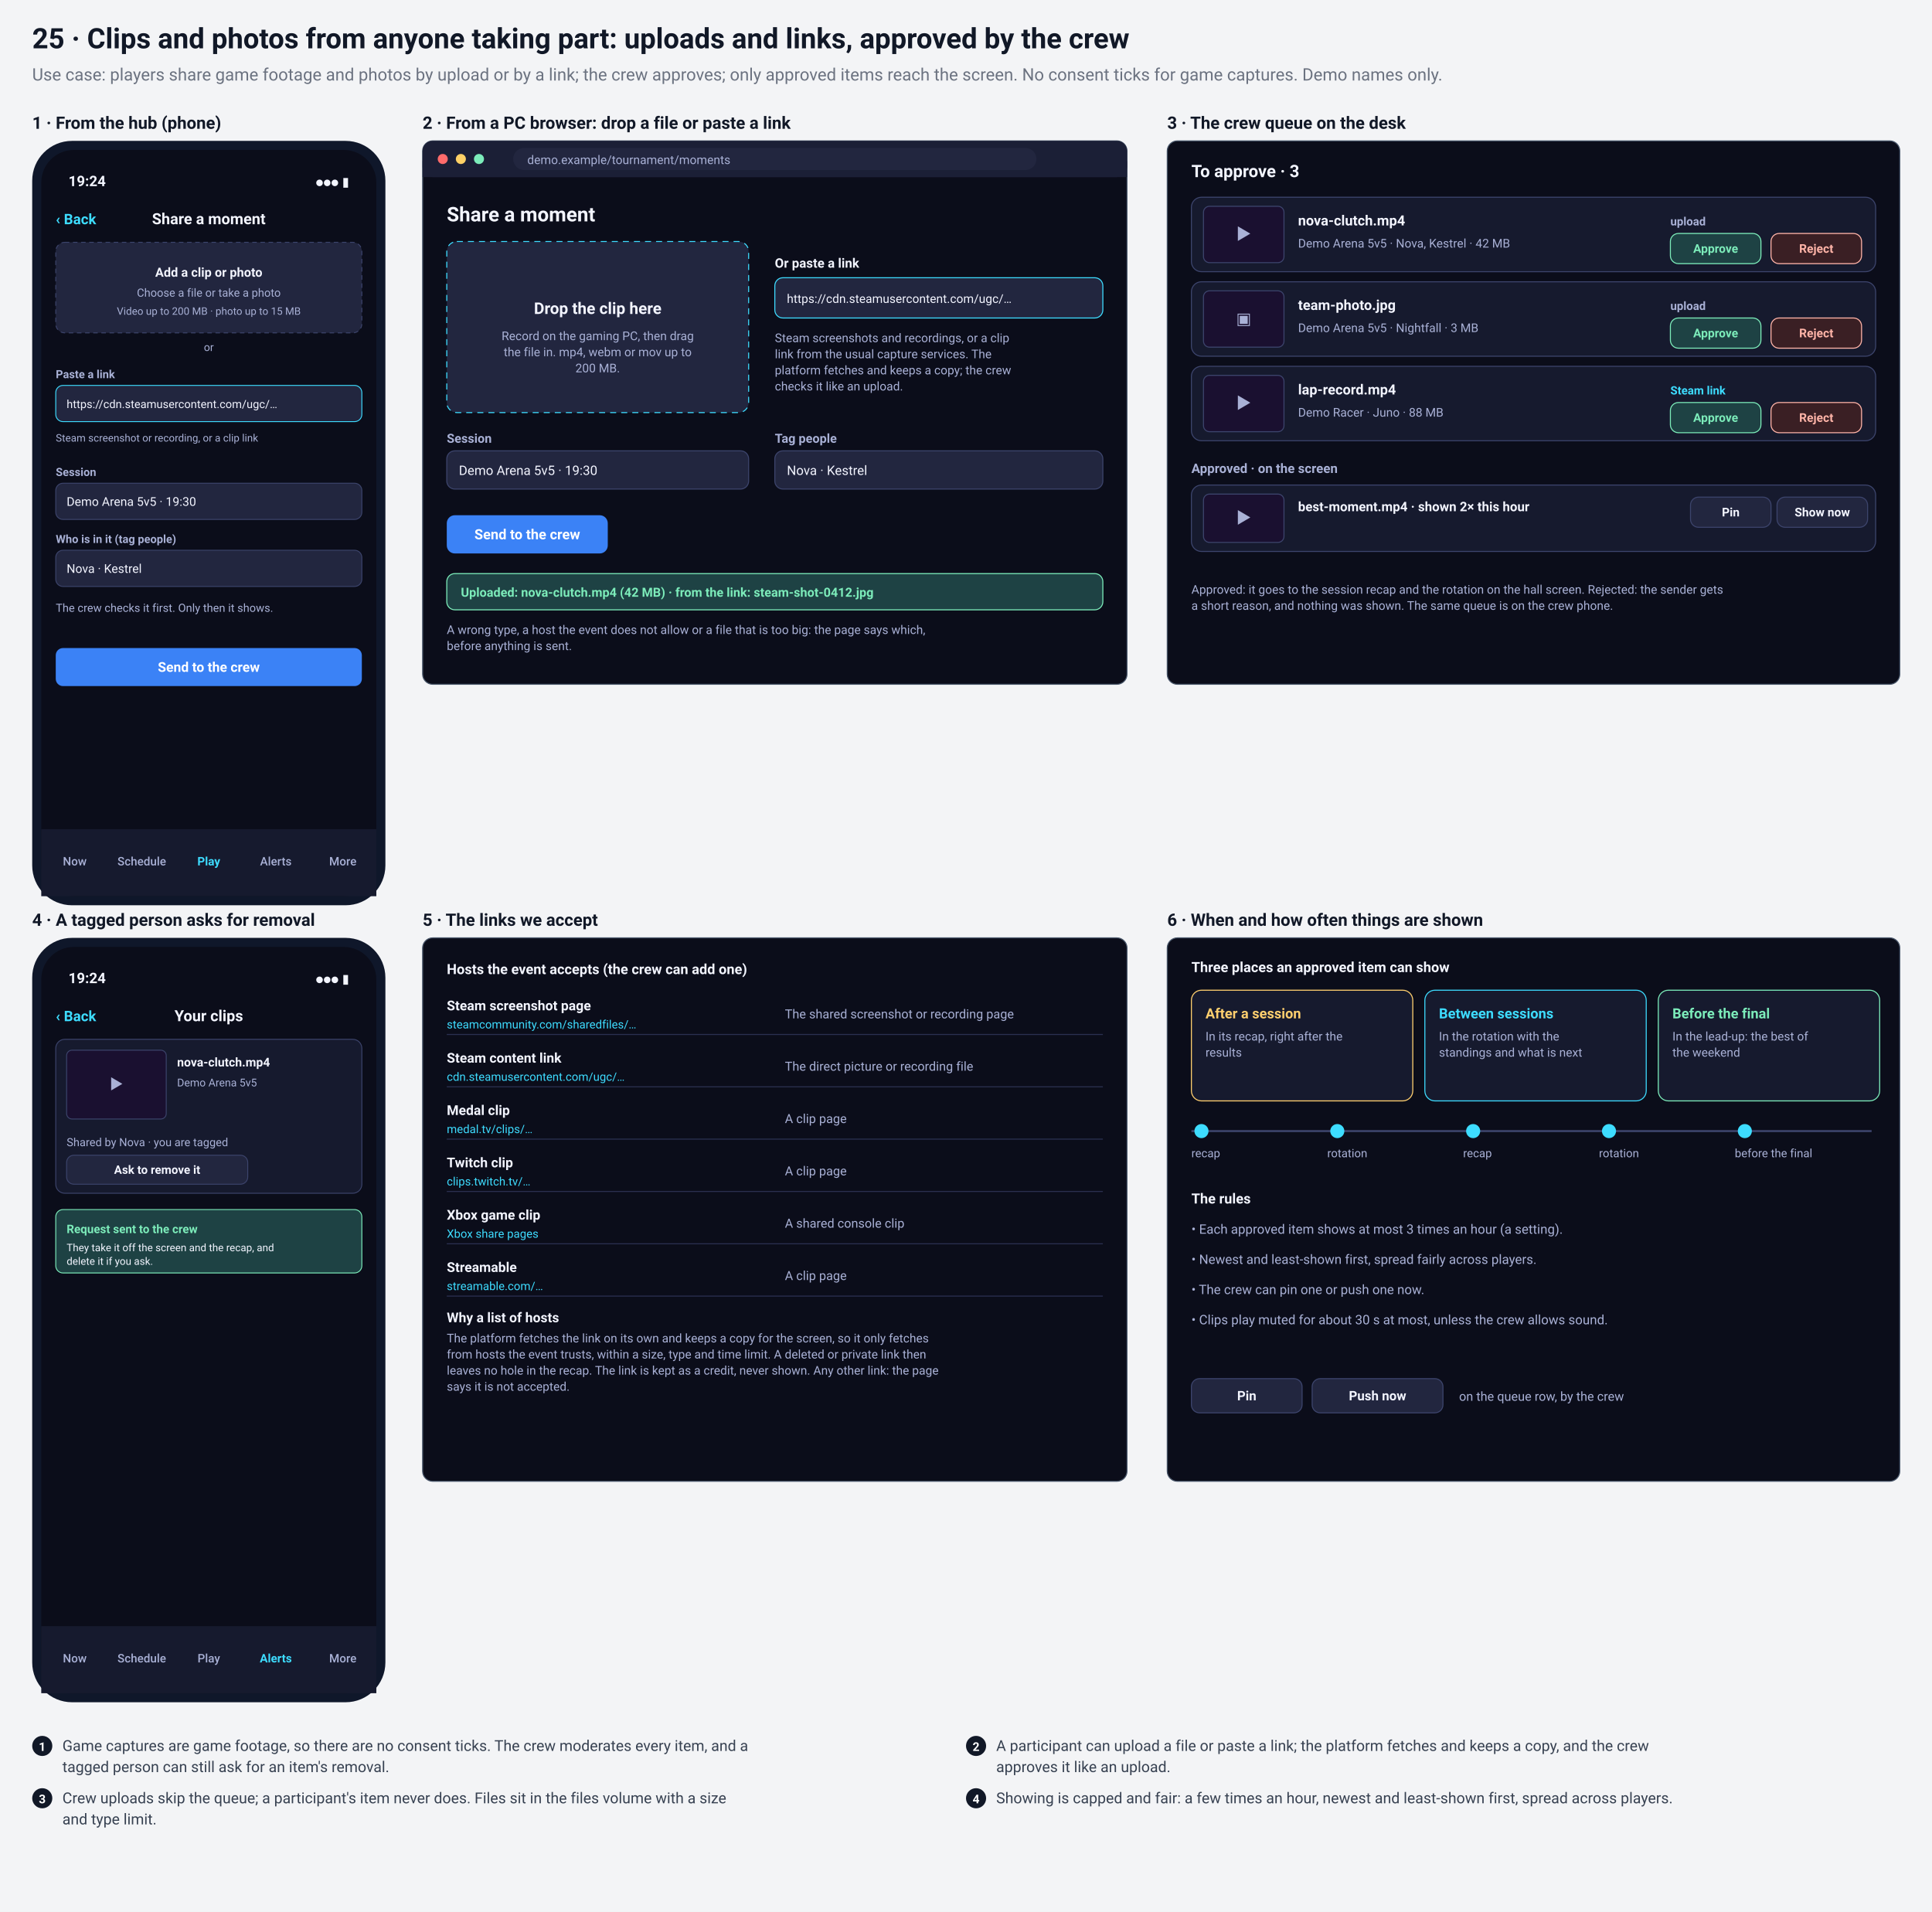
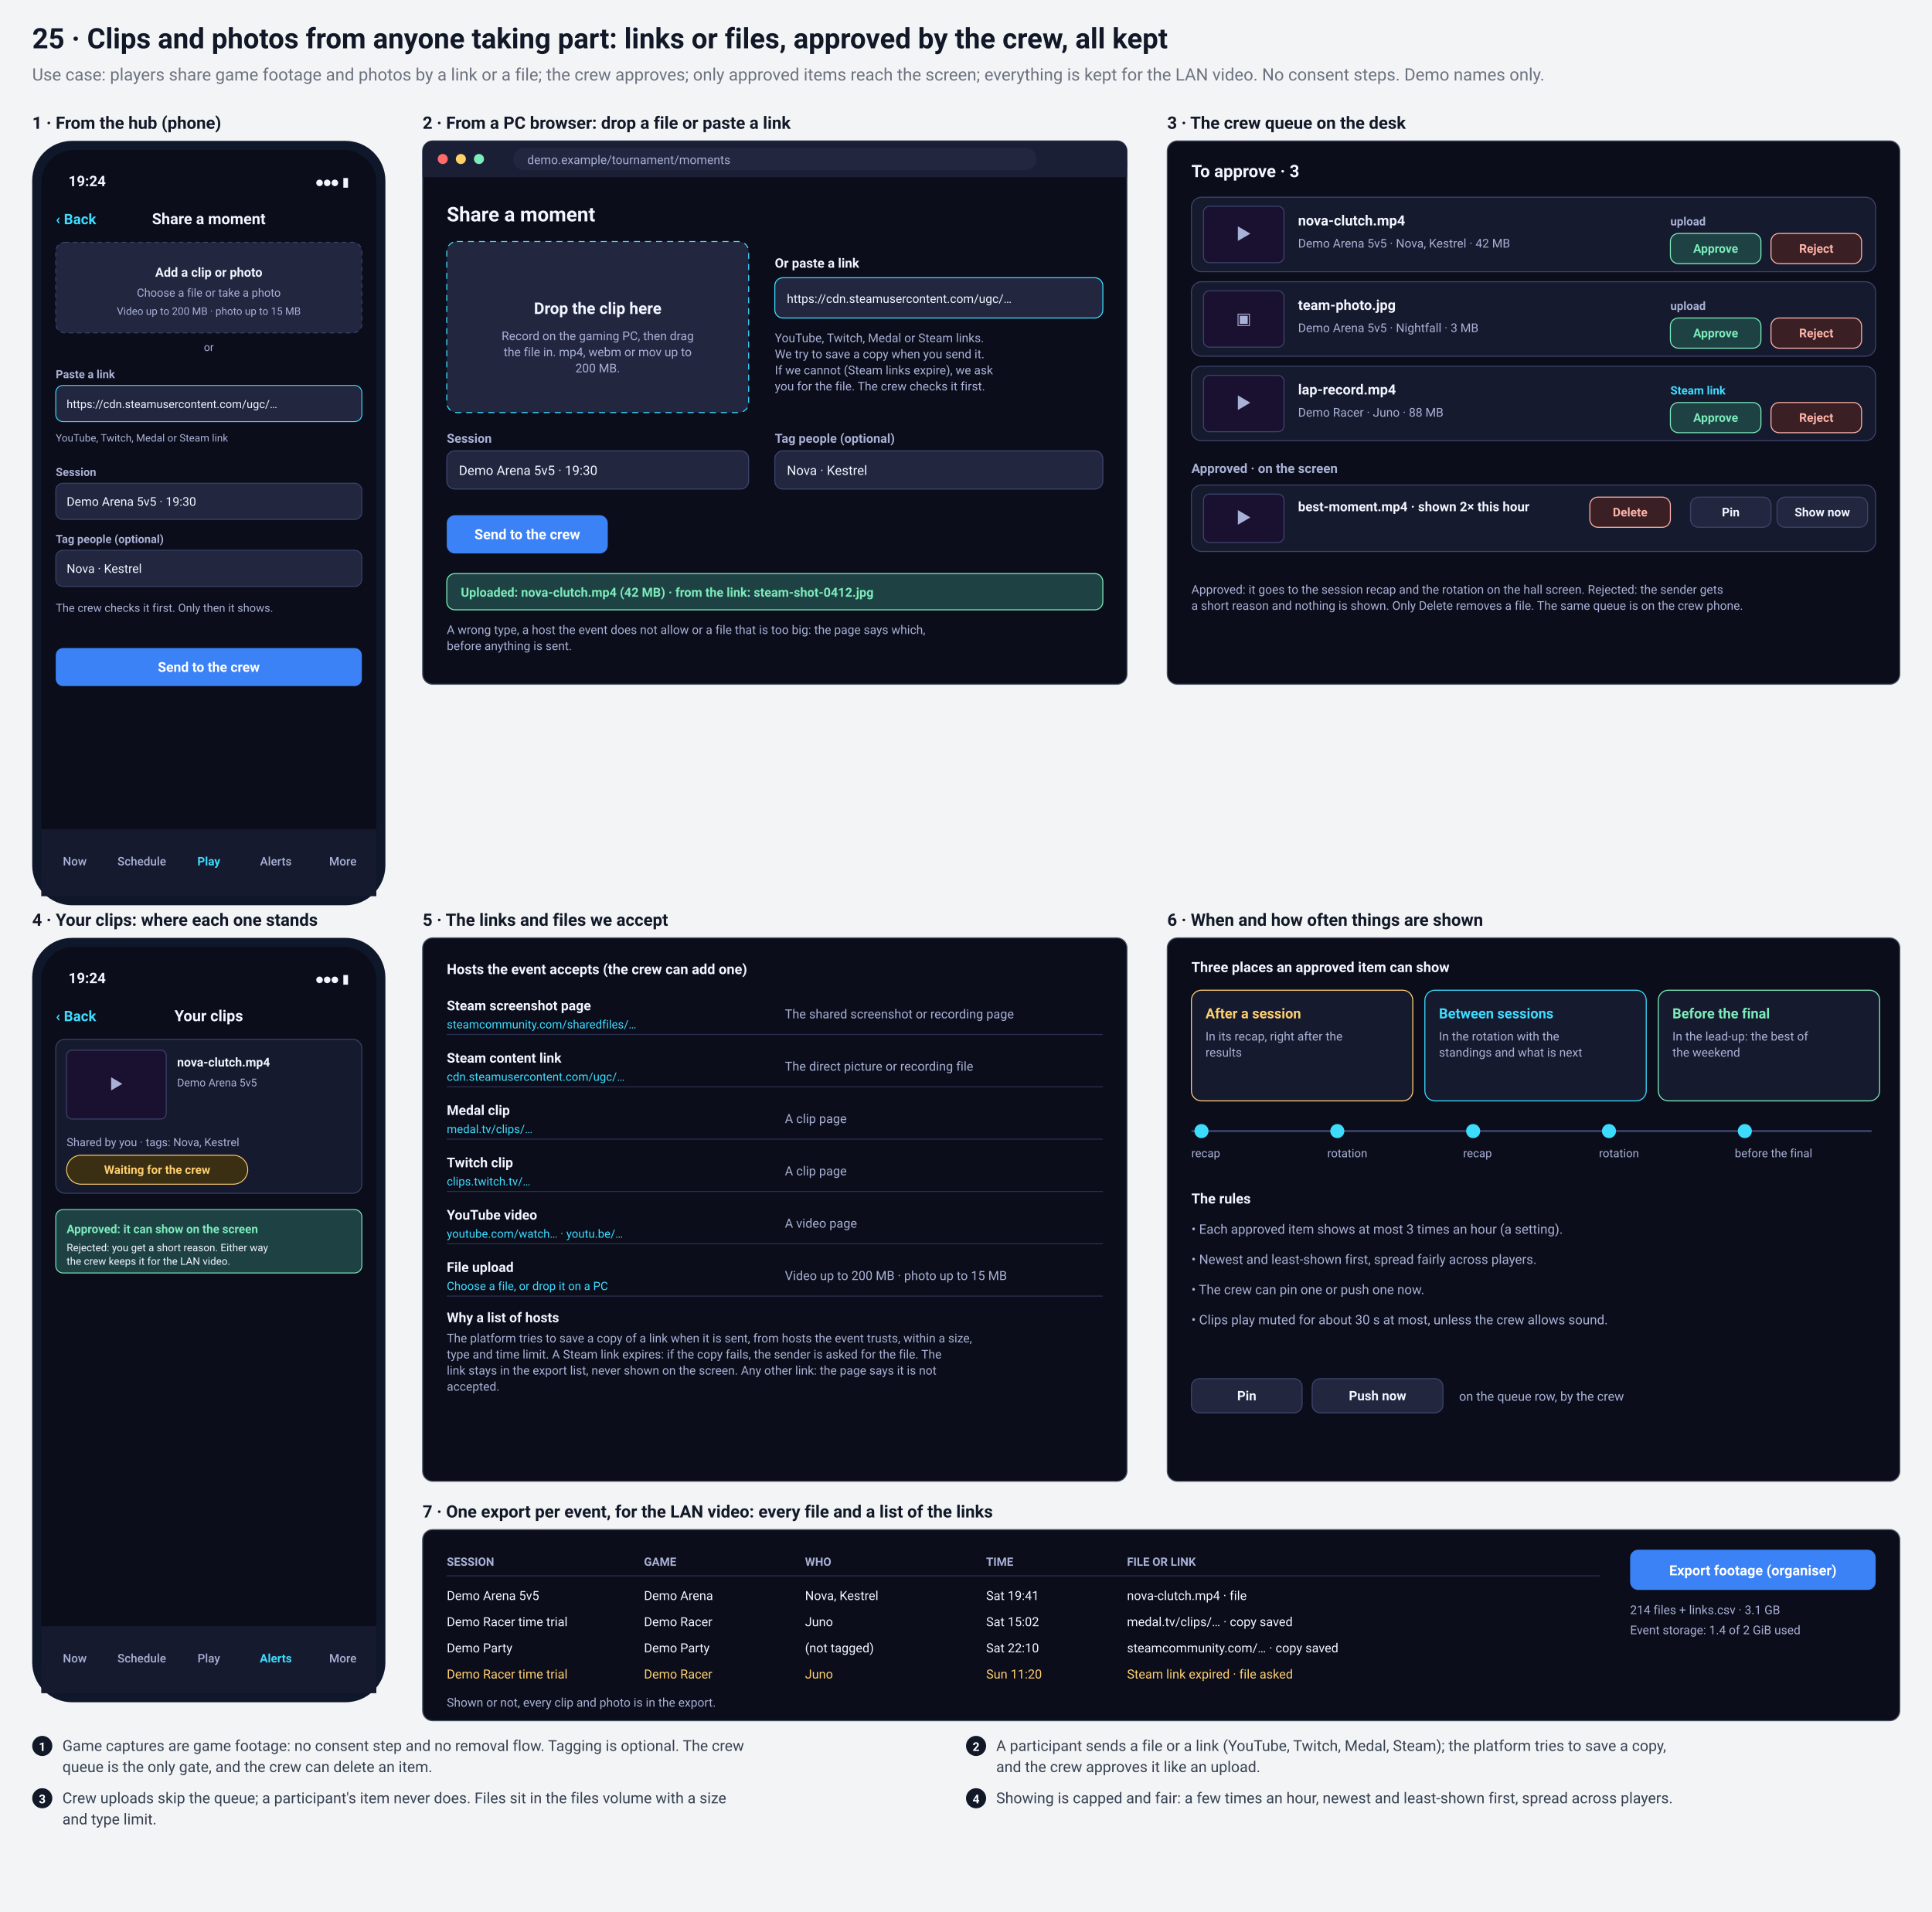
<svg xmlns="http://www.w3.org/2000/svg" viewBox="0 0 1920 1900" width="1920" height="1900" font-family="system-ui, -apple-system, 'Segoe UI', Roboto, Helvetica, Arial, sans-serif">
  <defs />
  <rect x="0" y="0" width="1920" height="1900" rx="0" fill="#f3f4f6" />
-   <text x="32" y="48" font-size="28" fill="#111827" font-weight="700" text-anchor="start" data-box="32 1888">25 · Clips and photos from anyone taking part: uploads and links, approved by the crew</text>
-   <text x="32" y="80" font-size="17" fill="#6b7280" font-weight="400" text-anchor="start" data-box="32 1888">Use case: players share game footage and photos by upload or by a link; the crew approves; only approved items reach the screen. No consent ticks for game captures. Demo names only.</text>
+   <text x="32" y="48" font-size="28" fill="#111827" font-weight="700" text-anchor="start" data-box="32 1888">25 · Clips and photos from anyone taking part: links or files, approved by the crew, all kept</text>
+   <text x="32" y="80" font-size="17" fill="#6b7280" font-weight="400" text-anchor="start" data-box="32 1888">Use case: players share game footage and photos by a link or a file; the crew approves; only approved items reach the screen; everything is kept for the LAN video. No consent steps. Demo names only.</text>
  <text x="32" y="128" font-size="17" fill="#111827" font-weight="700" text-anchor="start" data-box="32 372">1 · From the hub (phone)</text>
  <text x="420" y="128" font-size="17" fill="#111827" font-weight="700" text-anchor="start" data-box="420 1120">2 · From a PC browser: drop a file or paste a link</text>
  <text x="1160" y="128" font-size="17" fill="#111827" font-weight="700" text-anchor="start" data-box="1160 1880">3 · The crew queue on the desk</text>
  <g transform="translate(32,140) scale(0.9)">
    <rect x="0" y="0" width="390" height="844" rx="44" fill="#0f172a" />
    <rect x="10" y="10" width="370" height="824" rx="36" fill="#0b0d1a" />
    <text x="40" y="50" font-size="16" fill="#f3f5ff" font-weight="600" text-anchor="start" data-box="40 100">19:24</text>
    <text x="350" y="50" font-size="14" fill="#f3f5ff" font-weight="400" text-anchor="end" data-box="280 350">●●● ▮</text>
    <text x="26" y="92" font-size="16" fill="#3ddcff" font-weight="600" text-anchor="start" data-box="26 136">‹ Back</text>
    <text x="195" y="92" font-size="17" fill="#f3f5ff" font-weight="700" text-anchor="middle" data-box="110 280">Share a moment</text>
    <rect x="10" y="760" width="370" height="74" rx="0" fill="#161a2e" />
    <text x="47" y="800" font-size="13" fill="#a9b1d6" font-weight="500" text-anchor="middle" data-box="15 79">Now</text>
    <text x="121" y="800" font-size="13" fill="#a9b1d6" font-weight="500" text-anchor="middle" data-box="89 153">Schedule</text>
    <text x="195" y="800" font-size="13" fill="#3ddcff" font-weight="600" text-anchor="middle" data-box="163 227">Play</text>
    <text x="269" y="800" font-size="13" fill="#a9b1d6" font-weight="500" text-anchor="middle" data-box="237 301">Alerts</text>
    <text x="343" y="800" font-size="13" fill="#a9b1d6" font-weight="500" text-anchor="middle" data-box="311 375">More</text>
    <rect x="26" y="112" width="338" height="100" rx="10" fill="#22263f" stroke="#3c446c" stroke-width="1" stroke-dasharray="5 4" />
    <text x="195" y="150" font-size="14" fill="#f3f5ff" font-weight="700" text-anchor="middle" data-box="45 345">Add a clip or photo</text>
    <text x="195" y="172" font-size="12.5" fill="#a9b1d6" font-weight="400" text-anchor="middle" data-box="45 345">Choose a file or take a photo</text>
    <text x="195" y="192" font-size="11.5" fill="#a9b1d6" font-weight="400" text-anchor="middle" data-box="45 345">Video up to 200 MB · photo up to 15 MB</text>
    <text x="195" y="232" font-size="12" fill="#a9b1d6" font-weight="400" text-anchor="middle" data-box="175 215">or</text>
    <text x="26" y="262" font-size="12.5" fill="#a9b1d6" font-weight="600" text-anchor="start" data-box="26 226">Paste a link</text>
    <rect x="26" y="270" width="338" height="40" rx="8" fill="#22263f" stroke="#3ddcff" stroke-width="1" />
    <text x="38" y="295" font-size="12.5" fill="#f3f5ff" font-weight="400" text-anchor="start" data-box="38 348">https://cdn.steamusercontent.com/ugc/…</text>
-     <text x="26" y="332" font-size="11.5" fill="#a9b1d6" font-weight="400" text-anchor="start" data-box="26 356">Steam screenshot or recording, or a clip link</text>
+     <text x="26" y="332" font-size="11.5" fill="#a9b1d6" font-weight="400" text-anchor="start" data-box="26 356">YouTube, Twitch, Medal or Steam link</text>
    <text x="26" y="370" font-size="12.5" fill="#a9b1d6" font-weight="600" text-anchor="start" data-box="26 226">Session</text>
    <rect x="26" y="378" width="338" height="40" rx="8" fill="#22263f" stroke="#3c446c" stroke-width="1" />
    <text x="38" y="403" font-size="13.5" fill="#f3f5ff" font-weight="400" text-anchor="start" data-box="38 338">Demo Arena 5v5 · 19:30</text>
-     <text x="26" y="444" font-size="12.5" fill="#a9b1d6" font-weight="600" text-anchor="start" data-box="26 276">Who is in it (tag people)</text>
+     <text x="26" y="444" font-size="12.5" fill="#a9b1d6" font-weight="600" text-anchor="start" data-box="26 276">Tag people (optional)</text>
    <rect x="26" y="452" width="338" height="40" rx="8" fill="#22263f" stroke="#3c446c" stroke-width="1" />
    <text x="38" y="477" font-size="13.5" fill="#f3f5ff" font-weight="400" text-anchor="start" data-box="38 338">Nova · Kestrel</text>
    <text x="26" y="520" font-size="12.5" fill="#a9b1d6" font-weight="400" text-anchor="start" data-box="26 364">The crew checks it first. Only then it shows.</text>
    <rect x="26" y="560" width="338" height="42" rx="8" fill="#3b82f6" />
    <text x="195" y="586.25" font-size="15" fill="#fff" font-weight="600" text-anchor="middle" data-box="32 358">Send to the crew</text>
  </g>
  <g transform="translate(420,140) scale(1)">
    <rect x="0" y="0" width="700" height="540" rx="10" fill="#0b0d1a" stroke="#475569" stroke-width="1" />
    <rect x="0" y="0" width="700" height="36" rx="10" fill="#1b1f36" />
    <rect x="0" y="20" width="700" height="16" rx="0" fill="#1b1f36" />
    <circle cx="20" cy="18" r="5" fill="#ff6b6b" />
    <circle cx="38" cy="18" r="5" fill="#ffd166" />
    <circle cx="56" cy="18" r="5" fill="#7cecba" />
    <rect x="90" y="7" width="520" height="22" rx="11" fill="#22263f" />
    <text x="104" y="23" font-size="12" fill="#a9b1d6" font-weight="400" text-anchor="start" data-box="104 594">demo.example/tournament/moments</text>
    <text x="24" y="80" font-size="20" fill="#f3f5ff" font-weight="700" text-anchor="start" data-box="24 424">Share a moment</text>
    <rect x="24" y="100" width="300" height="170" rx="10" fill="#22263f" stroke="#3ddcff" stroke-width="1" stroke-dasharray="6 5" />
    <text x="174" y="172" font-size="16" fill="#f3f5ff" font-weight="700" text-anchor="middle" data-box="39 309">Drop the clip here</text>
    <text x="174" y="198" font-size="12" fill="#a9b1d6" font-weight="400" text-anchor="middle" data-box="49 299">Record on the gaming PC, then drag</text>
    <text x="174" y="214" font-size="12" fill="#a9b1d6" font-weight="400" text-anchor="middle" data-box="49 299">the file in. mp4, webm or mov up to</text>
    <text x="174" y="230" font-size="12" fill="#a9b1d6" font-weight="400" text-anchor="middle" data-box="49 299">200 MB.</text>
    <text x="350" y="126" font-size="13" fill="#f3f5ff" font-weight="700" text-anchor="start" data-box="350 650">Or paste a link</text>
    <rect x="350" y="136" width="326" height="40" rx="8" fill="#22263f" stroke="#3ddcff" stroke-width="1" />
    <text x="362" y="161" font-size="12" fill="#f3f5ff" font-weight="400" text-anchor="start" data-box="362 662">https://cdn.steamusercontent.com/ugc/…</text>
-     <text x="350" y="200" font-size="12" fill="#a9b1d6" font-weight="400" text-anchor="start" data-box="350 670">Steam screenshots and recordings, or a clip</text>
-     <text x="350" y="216" font-size="12" fill="#a9b1d6" font-weight="400" text-anchor="start" data-box="350 670">link from the usual capture services. The</text>
-     <text x="350" y="232" font-size="12" fill="#a9b1d6" font-weight="400" text-anchor="start" data-box="350 670">platform fetches and keeps a copy; the crew</text>
-     <text x="350" y="248" font-size="12" fill="#a9b1d6" font-weight="400" text-anchor="start" data-box="350 670">checks it like an upload.</text>
+     <text x="350" y="200" font-size="12" fill="#a9b1d6" font-weight="400" text-anchor="start" data-box="350 670">YouTube, Twitch, Medal or Steam links.</text>
+     <text x="350" y="216" font-size="12" fill="#a9b1d6" font-weight="400" text-anchor="start" data-box="350 670">We try to save a copy when you send it.</text>
+     <text x="350" y="232" font-size="12" fill="#a9b1d6" font-weight="400" text-anchor="start" data-box="350 670">If we cannot (Steam links expire), we ask</text>
+     <text x="350" y="248" font-size="12" fill="#a9b1d6" font-weight="400" text-anchor="start" data-box="350 670">you for the file. The crew checks it first.</text>
    <text x="24" y="300" font-size="12.5" fill="#a9b1d6" font-weight="600" text-anchor="start" data-box="24 224">Session</text>
    <rect x="24" y="308" width="300" height="38" rx="8" fill="#22263f" stroke="#3c446c" stroke-width="1" />
    <text x="36" y="332" font-size="13" fill="#f3f5ff" font-weight="400" text-anchor="start" data-box="36 306">Demo Arena 5v5 · 19:30</text>
-     <text x="350" y="300" font-size="12.5" fill="#a9b1d6" font-weight="600" text-anchor="start" data-box="350 550">Tag people</text>
+     <text x="350" y="300" font-size="12.5" fill="#a9b1d6" font-weight="600" text-anchor="start" data-box="350 550">Tag people (optional)</text>
    <rect x="350" y="308" width="326" height="38" rx="8" fill="#22263f" stroke="#3c446c" stroke-width="1" />
    <text x="362" y="332" font-size="13" fill="#f3f5ff" font-weight="400" text-anchor="start" data-box="362 652">Nova · Kestrel</text>
    <rect x="24" y="372" width="160" height="38" rx="8" fill="#3b82f6" />
    <text x="104" y="395.9" font-size="14" fill="#fff" font-weight="600" text-anchor="middle" data-box="30 178">Send to the crew</text>
    <rect x="24" y="430" width="652" height="36" rx="8" fill="#1e4244" stroke="#7cecba" stroke-width="1" />
    <text x="38" y="453" font-size="12.5" fill="#7cecba" font-weight="600" text-anchor="start" data-box="38 658">Uploaded: nova-clutch.mp4 (42 MB) · from the link: steam-shot-0412.jpg</text>
    <text x="24" y="490" font-size="12" fill="#a9b1d6" font-weight="400" text-anchor="start" data-box="24 664">A wrong type, a host the event does not allow or a file that is too big: the page says which,</text>
    <text x="24" y="506" font-size="12" fill="#a9b1d6" font-weight="400" text-anchor="start" data-box="24 664">before anything is sent.</text>
  </g>
  <rect x="1160" y="140" width="728" height="540" rx="10" fill="#0b0d1a" stroke="#475569" stroke-width="1" />
  <text x="1184" y="176" font-size="17" fill="#f3f5ff" font-weight="700" text-anchor="start" data-box="1184 1484">To approve · 3</text>
  <rect x="1184" y="196" width="680" height="74" rx="10" fill="#161a2e" stroke="#3c446c" stroke-width="1" />
  <rect x="1196" y="205" width="80" height="56" rx="6" fill="#1a1030" stroke="#3c446c" stroke-width="1" />
  <text x="1236" y="238" font-size="16" fill="#a9b1d6" font-weight="400" text-anchor="middle">▶</text>
  <text x="1290" y="224" font-size="14" fill="#f3f5ff" font-weight="700" text-anchor="start" data-box="1290 1620">nova-clutch.mp4</text>
  <text x="1290" y="246" font-size="12" fill="#a9b1d6" font-weight="400" text-anchor="start" data-box="1290 1650">Demo Arena 5v5 · Nova, Kestrel · 42 MB</text>
  <text x="1660" y="224" font-size="11.5" fill="#a9b1d6" font-weight="600" text-anchor="start" data-box="1660 1760">upload</text>
  <rect x="1660" y="232" width="90" height="30" rx="8" fill="#1e4244" stroke="#7cecba" stroke-width="1" />
  <text x="1705" y="251.2" font-size="12" fill="#7cecba" font-weight="600" text-anchor="middle" data-box="1666 1744">Approve</text>
  <rect x="1760" y="232" width="90" height="30" rx="8" fill="#3a1f24" stroke="#ffb4a8" stroke-width="1" />
  <text x="1805" y="251.2" font-size="12" fill="#ffb4a8" font-weight="600" text-anchor="middle" data-box="1766 1844">Reject</text>
  <rect x="1184" y="280" width="680" height="74" rx="10" fill="#161a2e" stroke="#3c446c" stroke-width="1" />
  <rect x="1196" y="289" width="80" height="56" rx="6" fill="#1a1030" stroke="#3c446c" stroke-width="1" />
  <text x="1236" y="322" font-size="16" fill="#a9b1d6" font-weight="400" text-anchor="middle">▣</text>
  <text x="1290" y="308" font-size="14" fill="#f3f5ff" font-weight="700" text-anchor="start" data-box="1290 1620">team-photo.jpg</text>
  <text x="1290" y="330" font-size="12" fill="#a9b1d6" font-weight="400" text-anchor="start" data-box="1290 1650">Demo Arena 5v5 · Nightfall · 3 MB</text>
  <text x="1660" y="308" font-size="11.5" fill="#a9b1d6" font-weight="600" text-anchor="start" data-box="1660 1760">upload</text>
  <rect x="1660" y="316" width="90" height="30" rx="8" fill="#1e4244" stroke="#7cecba" stroke-width="1" />
  <text x="1705" y="335.2" font-size="12" fill="#7cecba" font-weight="600" text-anchor="middle" data-box="1666 1744">Approve</text>
  <rect x="1760" y="316" width="90" height="30" rx="8" fill="#3a1f24" stroke="#ffb4a8" stroke-width="1" />
  <text x="1805" y="335.2" font-size="12" fill="#ffb4a8" font-weight="600" text-anchor="middle" data-box="1766 1844">Reject</text>
  <rect x="1184" y="364" width="680" height="74" rx="10" fill="#161a2e" stroke="#3c446c" stroke-width="1" />
  <rect x="1196" y="373" width="80" height="56" rx="6" fill="#1a1030" stroke="#3c446c" stroke-width="1" />
  <text x="1236" y="406" font-size="16" fill="#a9b1d6" font-weight="400" text-anchor="middle">▶</text>
  <text x="1290" y="392" font-size="14" fill="#f3f5ff" font-weight="700" text-anchor="start" data-box="1290 1620">lap-record.mp4</text>
  <text x="1290" y="414" font-size="12" fill="#a9b1d6" font-weight="400" text-anchor="start" data-box="1290 1650">Demo Racer · Juno · 88 MB</text>
  <text x="1660" y="392" font-size="11.5" fill="#3ddcff" font-weight="600" text-anchor="start" data-box="1660 1760">Steam link</text>
  <rect x="1660" y="400" width="90" height="30" rx="8" fill="#1e4244" stroke="#7cecba" stroke-width="1" />
  <text x="1705" y="419.2" font-size="12" fill="#7cecba" font-weight="600" text-anchor="middle" data-box="1666 1744">Approve</text>
  <rect x="1760" y="400" width="90" height="30" rx="8" fill="#3a1f24" stroke="#ffb4a8" stroke-width="1" />
  <text x="1805" y="419.2" font-size="12" fill="#ffb4a8" font-weight="600" text-anchor="middle" data-box="1766 1844">Reject</text>
  <text x="1184" y="470" font-size="13" fill="#a9b1d6" font-weight="700" text-anchor="start" data-box="1184 1484">Approved · on the screen</text>
  <rect x="1184" y="482" width="680" height="66" rx="10" fill="#161a2e" stroke="#3c446c" stroke-width="1" />
  <rect x="1196" y="491" width="80" height="48" rx="6" fill="#1a1030" stroke="#3c446c" stroke-width="1" />
  <text x="1236" y="520" font-size="16" fill="#a9b1d6" font-weight="400" text-anchor="middle">▶</text>
  <text x="1290" y="508" font-size="13" fill="#f3f5ff" font-weight="600" text-anchor="start" data-box="1290 1670">best-moment.mp4 · shown 2× this hour</text>
+   <rect x="1580" y="494" width="80" height="30" rx="8" fill="#3a1f24" stroke="#ffb4a8" stroke-width="1" />
+   <text x="1620" y="513.2" font-size="12" fill="#ffb4a8" font-weight="600" text-anchor="middle" data-box="1586 1654">Delete</text>
  <rect x="1680" y="494" width="80" height="30" rx="8" fill="#22263f" stroke="#3c446c" stroke-width="1" />
  <text x="1720" y="513.2" font-size="12" fill="#f3f5ff" font-weight="600" text-anchor="middle" data-box="1686 1754">Pin</text>
  <rect x="1766" y="494" width="90" height="30" rx="8" fill="#22263f" stroke="#3c446c" stroke-width="1" />
  <text x="1811" y="513.2" font-size="12" fill="#f3f5ff" font-weight="600" text-anchor="middle" data-box="1772 1850">Show now</text>
  <text x="1184" y="590" font-size="12" fill="#a9b1d6" font-weight="400" text-anchor="start" data-box="1184 1864">Approved: it goes to the session recap and the rotation on the hall screen. Rejected: the sender gets</text>
-   <text x="1184" y="606" font-size="12" fill="#a9b1d6" font-weight="400" text-anchor="start" data-box="1184 1864">a short reason, and nothing was shown. The same queue is on the crew phone.</text>
-   <text x="32" y="920" font-size="17" fill="#111827" font-weight="700" text-anchor="start" data-box="32 412">4 · A tagged person asks for removal</text>
-   <text x="420" y="920" font-size="17" fill="#111827" font-weight="700" text-anchor="start" data-box="420 1120">5 · The links we accept</text>
+   <text x="1184" y="606" font-size="12" fill="#a9b1d6" font-weight="400" text-anchor="start" data-box="1184 1864">a short reason and nothing is shown. Only Delete removes a file. The same queue is on the crew phone.</text>
+   <text x="32" y="920" font-size="17" fill="#111827" font-weight="700" text-anchor="start" data-box="32 412">4 · Your clips: where each one stands</text>
+   <text x="420" y="920" font-size="17" fill="#111827" font-weight="700" text-anchor="start" data-box="420 1120">5 · The links and files we accept</text>
  <text x="1160" y="920" font-size="17" fill="#111827" font-weight="700" text-anchor="start" data-box="1160 1880">6 · When and how often things are shown</text>
  <g transform="translate(32,932) scale(0.9)">
    <rect x="0" y="0" width="390" height="844" rx="44" fill="#0f172a" />
    <rect x="10" y="10" width="370" height="824" rx="36" fill="#0b0d1a" />
    <text x="40" y="50" font-size="16" fill="#f3f5ff" font-weight="600" text-anchor="start" data-box="40 100">19:24</text>
    <text x="350" y="50" font-size="14" fill="#f3f5ff" font-weight="400" text-anchor="end" data-box="280 350">●●● ▮</text>
    <text x="26" y="92" font-size="16" fill="#3ddcff" font-weight="600" text-anchor="start" data-box="26 136">‹ Back</text>
    <text x="195" y="92" font-size="17" fill="#f3f5ff" font-weight="700" text-anchor="middle" data-box="110 280">Your clips</text>
    <rect x="10" y="760" width="370" height="74" rx="0" fill="#161a2e" />
    <text x="47" y="800" font-size="13" fill="#a9b1d6" font-weight="500" text-anchor="middle" data-box="15 79">Now</text>
    <text x="121" y="800" font-size="13" fill="#a9b1d6" font-weight="500" text-anchor="middle" data-box="89 153">Schedule</text>
    <text x="195" y="800" font-size="13" fill="#a9b1d6" font-weight="500" text-anchor="middle" data-box="163 227">Play</text>
    <text x="269" y="800" font-size="13" fill="#3ddcff" font-weight="600" text-anchor="middle" data-box="237 301">Alerts</text>
    <text x="343" y="800" font-size="13" fill="#a9b1d6" font-weight="500" text-anchor="middle" data-box="311 375">More</text>
    <rect x="26" y="112" width="338" height="170" rx="10" fill="#161a2e" stroke="#3c446c" stroke-width="1" />
    <rect x="38" y="124" width="110" height="76" rx="6" fill="#1a1030" stroke="#3c446c" stroke-width="1" />
    <text x="93" y="167" font-size="16" fill="#a9b1d6" font-weight="400" text-anchor="middle">▶</text>
    <text x="160" y="142" font-size="13.5" fill="#f3f5ff" font-weight="700" text-anchor="start" data-box="160 350">nova-clutch.mp4</text>
    <text x="160" y="164" font-size="12" fill="#a9b1d6" font-weight="400" text-anchor="start" data-box="160 350">Demo Arena 5v5</text>
-     <text x="38" y="230" font-size="12.5" fill="#a9b1d6" font-weight="400" text-anchor="start" data-box="38 338">Shared by Nova · you are tagged</text>
-     <rect x="38" y="240" width="200" height="32" rx="8" fill="#22263f" stroke="#3c446c" stroke-width="1" />
-     <text x="138" y="260.55" font-size="13" fill="#f3f5ff" font-weight="600" text-anchor="middle" data-box="44 232">Ask to remove it</text>
+     <text x="38" y="230" font-size="12.5" fill="#a9b1d6" font-weight="400" text-anchor="start" data-box="38 338">Shared by you · tags: Nova, Kestrel</text>
+     <rect x="38" y="240" width="200" height="32" rx="16" fill="#3a2f12" stroke="#ffcf6e" stroke-width="1" />
+     <text x="138" y="260.55" font-size="13" fill="#ffcf6e" font-weight="600" text-anchor="middle" data-box="44 232">Waiting for the crew</text>
    <rect x="26" y="300" width="338" height="70" rx="8" fill="#1e4244" stroke="#7cecba" stroke-width="1" />
-     <text x="38" y="326" font-size="13" fill="#7cecba" font-weight="700" text-anchor="start" data-box="38 348">Request sent to the crew</text>
-     <text x="38" y="346" font-size="11.5" fill="#f3f5ff" font-weight="400" text-anchor="start" data-box="38 353">They take it off the screen and the recap, and</text>
-     <text x="38" y="361" font-size="11.5" fill="#f3f5ff" font-weight="400" text-anchor="start" data-box="38 353">delete it if you ask.</text>
+     <text x="38" y="326" font-size="13" fill="#7cecba" font-weight="700" text-anchor="start" data-box="38 348">Approved: it can show on the screen</text>
+     <text x="38" y="346" font-size="11.5" fill="#f3f5ff" font-weight="400" text-anchor="start" data-box="38 353">Rejected: you get a short reason. Either way</text>
+     <text x="38" y="361" font-size="11.5" fill="#f3f5ff" font-weight="400" text-anchor="start" data-box="38 353">the crew keeps it for the LAN video.</text>
  </g>
  <rect x="420" y="932" width="700" height="540" rx="10" fill="#0b0d1a" stroke="#475569" stroke-width="1" />
  <text x="444" y="968" font-size="14" fill="#f3f5ff" font-weight="700" text-anchor="start" data-box="444 1084">Hosts the event accepts (the crew can add one)</text>
  <line x1="444" y1="1028" x2="1096" y2="1028" stroke="#2a3050" stroke-width="1" />
  <text x="444" y="1004" font-size="13.5" fill="#f3f5ff" font-weight="700" text-anchor="start" data-box="444 664">Steam screenshot page</text>
  <text x="444" y="1022" font-size="11.5" fill="#3ddcff" font-weight="400" text-anchor="start" data-box="444 744">steamcommunity.com/sharedfiles/…</text>
  <text x="780" y="1012" font-size="12.5" fill="#a9b1d6" font-weight="400" text-anchor="start" data-box="780 1090">The shared screenshot or recording page</text>
  <line x1="444" y1="1080" x2="1096" y2="1080" stroke="#2a3050" stroke-width="1" />
  <text x="444" y="1056" font-size="13.5" fill="#f3f5ff" font-weight="700" text-anchor="start" data-box="444 664">Steam content link</text>
  <text x="444" y="1074" font-size="11.5" fill="#3ddcff" font-weight="400" text-anchor="start" data-box="444 744">cdn.steamusercontent.com/ugc/…</text>
  <text x="780" y="1064" font-size="12.5" fill="#a9b1d6" font-weight="400" text-anchor="start" data-box="780 1090">The direct picture or recording file</text>
  <line x1="444" y1="1132" x2="1096" y2="1132" stroke="#2a3050" stroke-width="1" />
  <text x="444" y="1108" font-size="13.5" fill="#f3f5ff" font-weight="700" text-anchor="start" data-box="444 664">Medal clip</text>
  <text x="444" y="1126" font-size="11.5" fill="#3ddcff" font-weight="400" text-anchor="start" data-box="444 744">medal.tv/clips/…</text>
  <text x="780" y="1116" font-size="12.5" fill="#a9b1d6" font-weight="400" text-anchor="start" data-box="780 1090">A clip page</text>
  <line x1="444" y1="1184" x2="1096" y2="1184" stroke="#2a3050" stroke-width="1" />
  <text x="444" y="1160" font-size="13.5" fill="#f3f5ff" font-weight="700" text-anchor="start" data-box="444 664">Twitch clip</text>
  <text x="444" y="1178" font-size="11.5" fill="#3ddcff" font-weight="400" text-anchor="start" data-box="444 744">clips.twitch.tv/…</text>
  <text x="780" y="1168" font-size="12.5" fill="#a9b1d6" font-weight="400" text-anchor="start" data-box="780 1090">A clip page</text>
  <line x1="444" y1="1236" x2="1096" y2="1236" stroke="#2a3050" stroke-width="1" />
-   <text x="444" y="1212" font-size="13.5" fill="#f3f5ff" font-weight="700" text-anchor="start" data-box="444 664">Xbox game clip</text>
-   <text x="444" y="1230" font-size="11.5" fill="#3ddcff" font-weight="400" text-anchor="start" data-box="444 744">Xbox share pages</text>
-   <text x="780" y="1220" font-size="12.5" fill="#a9b1d6" font-weight="400" text-anchor="start" data-box="780 1090">A shared console clip</text>
+   <text x="444" y="1212" font-size="13.5" fill="#f3f5ff" font-weight="700" text-anchor="start" data-box="444 664">YouTube video</text>
+   <text x="444" y="1230" font-size="11.5" fill="#3ddcff" font-weight="400" text-anchor="start" data-box="444 744">youtube.com/watch… · youtu.be/…</text>
+   <text x="780" y="1220" font-size="12.5" fill="#a9b1d6" font-weight="400" text-anchor="start" data-box="780 1090">A video page</text>
  <line x1="444" y1="1288" x2="1096" y2="1288" stroke="#2a3050" stroke-width="1" />
-   <text x="444" y="1264" font-size="13.5" fill="#f3f5ff" font-weight="700" text-anchor="start" data-box="444 664">Streamable</text>
-   <text x="444" y="1282" font-size="11.5" fill="#3ddcff" font-weight="400" text-anchor="start" data-box="444 744">streamable.com/…</text>
-   <text x="780" y="1272" font-size="12.5" fill="#a9b1d6" font-weight="400" text-anchor="start" data-box="780 1090">A clip page</text>
+   <text x="444" y="1264" font-size="13.5" fill="#f3f5ff" font-weight="700" text-anchor="start" data-box="444 664">File upload</text>
+   <text x="444" y="1282" font-size="11.5" fill="#3ddcff" font-weight="400" text-anchor="start" data-box="444 744">Choose a file, or drop it on a PC</text>
+   <text x="780" y="1272" font-size="12.5" fill="#a9b1d6" font-weight="400" text-anchor="start" data-box="780 1090">Video up to 200 MB · photo up to 15 MB</text>
  <text x="444" y="1314" font-size="13.5" fill="#f3f5ff" font-weight="700" text-anchor="start" data-box="444 844">Why a list of hosts</text>
-   <text x="444" y="1334" font-size="12" fill="#a9b1d6" font-weight="400" text-anchor="start" data-box="444 1094">The platform fetches the link on its own and keeps a copy for the screen, so it only fetches</text>
-   <text x="444" y="1350" font-size="12" fill="#a9b1d6" font-weight="400" text-anchor="start" data-box="444 1094">from hosts the event trusts, within a size, type and time limit. A deleted or private link then</text>
-   <text x="444" y="1366" font-size="12" fill="#a9b1d6" font-weight="400" text-anchor="start" data-box="444 1094">leaves no hole in the recap. The link is kept as a credit, never shown. Any other link: the page</text>
-   <text x="444" y="1382" font-size="12" fill="#a9b1d6" font-weight="400" text-anchor="start" data-box="444 1094">says it is not accepted.</text>
+   <text x="444" y="1334" font-size="12" fill="#a9b1d6" font-weight="400" text-anchor="start" data-box="444 1094">The platform tries to save a copy of a link when it is sent, from hosts the event trusts, within a size,</text>
+   <text x="444" y="1350" font-size="12" fill="#a9b1d6" font-weight="400" text-anchor="start" data-box="444 1094">type and time limit. A Steam link expires: if the copy fails, the sender is asked for the file. The</text>
+   <text x="444" y="1366" font-size="12" fill="#a9b1d6" font-weight="400" text-anchor="start" data-box="444 1094">link stays in the export list, never shown on the screen. Any other link: the page says it is not</text>
+   <text x="444" y="1382" font-size="12" fill="#a9b1d6" font-weight="400" text-anchor="start" data-box="444 1094">accepted.</text>
  <rect x="1160" y="932" width="728" height="540" rx="10" fill="#0b0d1a" stroke="#475569" stroke-width="1" />
  <text x="1184" y="966" font-size="14" fill="#f3f5ff" font-weight="700" text-anchor="start" data-box="1184 1784">Three places an approved item can show</text>
  <rect x="1184" y="984" width="220" height="110" rx="10" fill="#161a2e" stroke="#ffcf6e" stroke-width="1" />
  <text x="1198" y="1012" font-size="14" fill="#ffcf6e" font-weight="700" text-anchor="start" data-box="1198 1394">After a session</text>
  <text x="1198" y="1034" font-size="12" fill="#a9b1d6" font-weight="400" text-anchor="start" data-box="1198 1394">In its recap, right after the</text>
  <text x="1198" y="1050" font-size="12" fill="#a9b1d6" font-weight="400" text-anchor="start" data-box="1198 1394">results</text>
  <rect x="1416" y="984" width="220" height="110" rx="10" fill="#161a2e" stroke="#3ddcff" stroke-width="1" />
  <text x="1430" y="1012" font-size="14" fill="#3ddcff" font-weight="700" text-anchor="start" data-box="1430 1626">Between sessions</text>
  <text x="1430" y="1034" font-size="12" fill="#a9b1d6" font-weight="400" text-anchor="start" data-box="1430 1626">In the rotation with the</text>
  <text x="1430" y="1050" font-size="12" fill="#a9b1d6" font-weight="400" text-anchor="start" data-box="1430 1626">standings and what is next</text>
  <rect x="1648" y="984" width="220" height="110" rx="10" fill="#161a2e" stroke="#7cecba" stroke-width="1" />
  <text x="1662" y="1012" font-size="14" fill="#7cecba" font-weight="700" text-anchor="start" data-box="1662 1858">Before the final</text>
  <text x="1662" y="1034" font-size="12" fill="#a9b1d6" font-weight="400" text-anchor="start" data-box="1662 1858">In the lead-up: the best of</text>
  <text x="1662" y="1050" font-size="12" fill="#a9b1d6" font-weight="400" text-anchor="start" data-box="1662 1858">the weekend</text>
  <line x1="1184" y1="1124" x2="1860" y2="1124" stroke="#3c446c" stroke-width="2" />
  <circle cx="1194" cy="1124" r="7" fill="#3ddcff" />
  <text x="1184" y="1150" font-size="11.5" fill="#a9b1d6" font-weight="400" text-anchor="start" data-box="1184 1309">recap</text>
  <circle cx="1329" cy="1124" r="7" fill="#3ddcff" />
  <text x="1319" y="1150" font-size="11.5" fill="#a9b1d6" font-weight="400" text-anchor="start" data-box="1319 1444">rotation</text>
  <circle cx="1464" cy="1124" r="7" fill="#3ddcff" />
  <text x="1454" y="1150" font-size="11.5" fill="#a9b1d6" font-weight="400" text-anchor="start" data-box="1454 1579">recap</text>
  <circle cx="1599" cy="1124" r="7" fill="#3ddcff" />
  <text x="1589" y="1150" font-size="11.5" fill="#a9b1d6" font-weight="400" text-anchor="start" data-box="1589 1714">rotation</text>
  <circle cx="1734" cy="1124" r="7" fill="#3ddcff" />
  <text x="1724" y="1150" font-size="11.5" fill="#a9b1d6" font-weight="400" text-anchor="start" data-box="1724 1849">before the final</text>
  <text x="1184" y="1196" font-size="14" fill="#f3f5ff" font-weight="700" text-anchor="start" data-box="1184 1484">The rules</text>
  <text x="1184" y="1226" font-size="13" fill="#a9b1d6" font-weight="400" text-anchor="start" data-box="1184 1874">•  Each approved item shows at most 3 times an hour (a setting).</text>
  <text x="1184" y="1256" font-size="13" fill="#a9b1d6" font-weight="400" text-anchor="start" data-box="1184 1874">•  Newest and least-shown first, spread fairly across players.</text>
  <text x="1184" y="1286" font-size="13" fill="#a9b1d6" font-weight="400" text-anchor="start" data-box="1184 1874">•  The crew can pin one or push one now.</text>
  <text x="1184" y="1316" font-size="13" fill="#a9b1d6" font-weight="400" text-anchor="start" data-box="1184 1874">•  Clips play muted for about 30 s at most, unless the crew allows sound.</text>
  <rect x="1184" y="1370" width="110" height="34" rx="8" fill="#22263f" stroke="#3c446c" stroke-width="1" />
  <text x="1239" y="1391.55" font-size="13" fill="#f3f5ff" font-weight="600" text-anchor="middle" data-box="1190 1288">Pin</text>
  <rect x="1304" y="1370" width="130" height="34" rx="8" fill="#22263f" stroke="#3c446c" stroke-width="1" />
  <text x="1369" y="1391.55" font-size="13" fill="#f3f5ff" font-weight="600" text-anchor="middle" data-box="1310 1428">Push now</text>
  <text x="1450" y="1392" font-size="12.5" fill="#a9b1d6" font-weight="400" text-anchor="start" data-box="1450 1830">on the queue row, by the crew</text>
+   <text x="420" y="1508" font-size="17" fill="#111827" font-weight="700" text-anchor="start" data-box="420 1880">7 · One export per event, for the LAN video: every file and a list of the links</text>
+   <rect x="420" y="1520" width="1468" height="190" rx="10" fill="#0b0d1a" stroke="#475569" stroke-width="1" />
+   <rect x="1620" y="1540" width="244" height="40" rx="8" fill="#3b82f6" />
+   <text x="1742" y="1565.5" font-size="14" fill="#fff" font-weight="600" text-anchor="middle" data-box="1630 1854">Export footage (organiser)</text>
+   <text x="1620" y="1604" font-size="12" fill="#a9b1d6" font-weight="400" text-anchor="start" data-box="1620 1870">214 files + links.csv · 3.1 GB</text>
+   <text x="1620" y="1624" font-size="12" fill="#a9b1d6" font-weight="400" text-anchor="start" data-box="1620 1870">Event storage: 1.4 of 2 GiB used</text>
+   <text x="444" y="1556" font-size="11.5" fill="#a9b1d6" font-weight="700" text-anchor="start" data-box="444 594">SESSION</text>
+   <text x="640" y="1556" font-size="11.5" fill="#a9b1d6" font-weight="700" text-anchor="start" data-box="640 790">GAME</text>
+   <text x="800" y="1556" font-size="11.5" fill="#a9b1d6" font-weight="700" text-anchor="start" data-box="800 950">WHO</text>
+   <text x="980" y="1556" font-size="11.5" fill="#a9b1d6" font-weight="700" text-anchor="start" data-box="980 1130">TIME</text>
+   <text x="1120" y="1556" font-size="11.5" fill="#a9b1d6" font-weight="700" text-anchor="start" data-box="1120 1270">FILE OR LINK</text>
+   <line x1="444" y1="1566" x2="1590" y2="1566" stroke="#2a3050" stroke-width="1" />
+   <text x="444" y="1590" font-size="12.5" fill="#f3f5ff" font-weight="400" text-anchor="start" data-box="444 634">Demo Arena 5v5</text>
+   <text x="640" y="1590" font-size="12.5" fill="#f3f5ff" font-weight="400" text-anchor="start" data-box="640 790">Demo Arena</text>
+   <text x="800" y="1590" font-size="12.5" fill="#f3f5ff" font-weight="400" text-anchor="start" data-box="800 970">Nova, Kestrel</text>
+   <text x="980" y="1590" font-size="12.5" fill="#f3f5ff" font-weight="400" text-anchor="start" data-box="980 1110">Sat 19:41</text>
+   <text x="1120" y="1590" font-size="12.5" fill="#f3f5ff" font-weight="400" text-anchor="start" data-box="1120 1450">nova-clutch.mp4 · file</text>
+   <text x="444" y="1616" font-size="12.5" fill="#f3f5ff" font-weight="400" text-anchor="start" data-box="444 634">Demo Racer time trial</text>
+   <text x="640" y="1616" font-size="12.5" fill="#f3f5ff" font-weight="400" text-anchor="start" data-box="640 790">Demo Racer</text>
+   <text x="800" y="1616" font-size="12.5" fill="#f3f5ff" font-weight="400" text-anchor="start" data-box="800 970">Juno</text>
+   <text x="980" y="1616" font-size="12.5" fill="#f3f5ff" font-weight="400" text-anchor="start" data-box="980 1110">Sat 15:02</text>
+   <text x="1120" y="1616" font-size="12.5" fill="#f3f5ff" font-weight="400" text-anchor="start" data-box="1120 1450">medal.tv/clips/… · copy saved</text>
+   <text x="444" y="1642" font-size="12.5" fill="#f3f5ff" font-weight="400" text-anchor="start" data-box="444 634">Demo Party</text>
+   <text x="640" y="1642" font-size="12.5" fill="#f3f5ff" font-weight="400" text-anchor="start" data-box="640 790">Demo Party</text>
+   <text x="800" y="1642" font-size="12.5" fill="#f3f5ff" font-weight="400" text-anchor="start" data-box="800 970">(not tagged)</text>
+   <text x="980" y="1642" font-size="12.5" fill="#f3f5ff" font-weight="400" text-anchor="start" data-box="980 1110">Sat 22:10</text>
+   <text x="1120" y="1642" font-size="12.5" fill="#f3f5ff" font-weight="400" text-anchor="start" data-box="1120 1450">steamcommunity.com/… · copy saved</text>
+   <text x="444" y="1668" font-size="12.5" fill="#ffcf6e" font-weight="400" text-anchor="start" data-box="444 634">Demo Racer time trial</text>
+   <text x="640" y="1668" font-size="12.5" fill="#ffcf6e" font-weight="400" text-anchor="start" data-box="640 790">Demo Racer</text>
+   <text x="800" y="1668" font-size="12.5" fill="#ffcf6e" font-weight="400" text-anchor="start" data-box="800 970">Juno</text>
+   <text x="980" y="1668" font-size="12.5" fill="#ffcf6e" font-weight="400" text-anchor="start" data-box="980 1110">Sun 11:20</text>
+   <text x="1120" y="1668" font-size="12.5" fill="#ffcf6e" font-weight="400" text-anchor="start" data-box="1120 1450">Steam link expired · file asked</text>
+   <text x="444" y="1696" font-size="12" fill="#a9b1d6" font-weight="400" text-anchor="start" data-box="444 1590">Shown or not, every clip and photo is in the export.</text>
  <circle cx="42" cy="1735" r="10" fill="#111827" />
  <text x="42" y="1740" font-size="12" fill="#fff" font-weight="700" text-anchor="middle">1</text>
-   <text x="62" y="1740" font-size="15" fill="#374151" font-weight="400" text-anchor="start" data-box="62 930">Game captures are game footage, so there are no consent ticks. The crew moderates every item, and a</text>
-   <text x="62" y="1761" font-size="15" fill="#374151" font-weight="400" text-anchor="start" data-box="62 930">tagged person can still ask for an item's removal.</text>
+   <text x="62" y="1740" font-size="15" fill="#374151" font-weight="400" text-anchor="start" data-box="62 930">Game captures are game footage: no consent step and no removal flow. Tagging is optional. The crew</text>
+   <text x="62" y="1761" font-size="15" fill="#374151" font-weight="400" text-anchor="start" data-box="62 930">queue is the only gate, and the crew can delete an item.</text>
  <circle cx="970" cy="1735" r="10" fill="#111827" />
  <text x="970" y="1740" font-size="12" fill="#fff" font-weight="700" text-anchor="middle">2</text>
-   <text x="990" y="1740" font-size="15" fill="#374151" font-weight="400" text-anchor="start" data-box="990 1858">A participant can upload a file or paste a link; the platform fetches and keeps a copy, and the crew</text>
-   <text x="990" y="1761" font-size="15" fill="#374151" font-weight="400" text-anchor="start" data-box="990 1858">approves it like an upload.</text>
+   <text x="990" y="1740" font-size="15" fill="#374151" font-weight="400" text-anchor="start" data-box="990 1858">A participant sends a file or a link (YouTube, Twitch, Medal, Steam); the platform tries to save a copy,</text>
+   <text x="990" y="1761" font-size="15" fill="#374151" font-weight="400" text-anchor="start" data-box="990 1858">and the crew approves it like an upload.</text>
  <circle cx="42" cy="1787" r="10" fill="#111827" />
  <text x="42" y="1792" font-size="12" fill="#fff" font-weight="700" text-anchor="middle">3</text>
  <text x="62" y="1792" font-size="15" fill="#374151" font-weight="400" text-anchor="start" data-box="62 930">Crew uploads skip the queue; a participant's item never does. Files sit in the files volume with a size</text>
  <text x="62" y="1813" font-size="15" fill="#374151" font-weight="400" text-anchor="start" data-box="62 930">and type limit.</text>
  <circle cx="970" cy="1787" r="10" fill="#111827" />
  <text x="970" y="1792" font-size="12" fill="#fff" font-weight="700" text-anchor="middle">4</text>
  <text x="990" y="1792" font-size="15" fill="#374151" font-weight="400" text-anchor="start" data-box="990 1858">Showing is capped and fair: a few times an hour, newest and least-shown first, spread across players.</text>
</svg>
